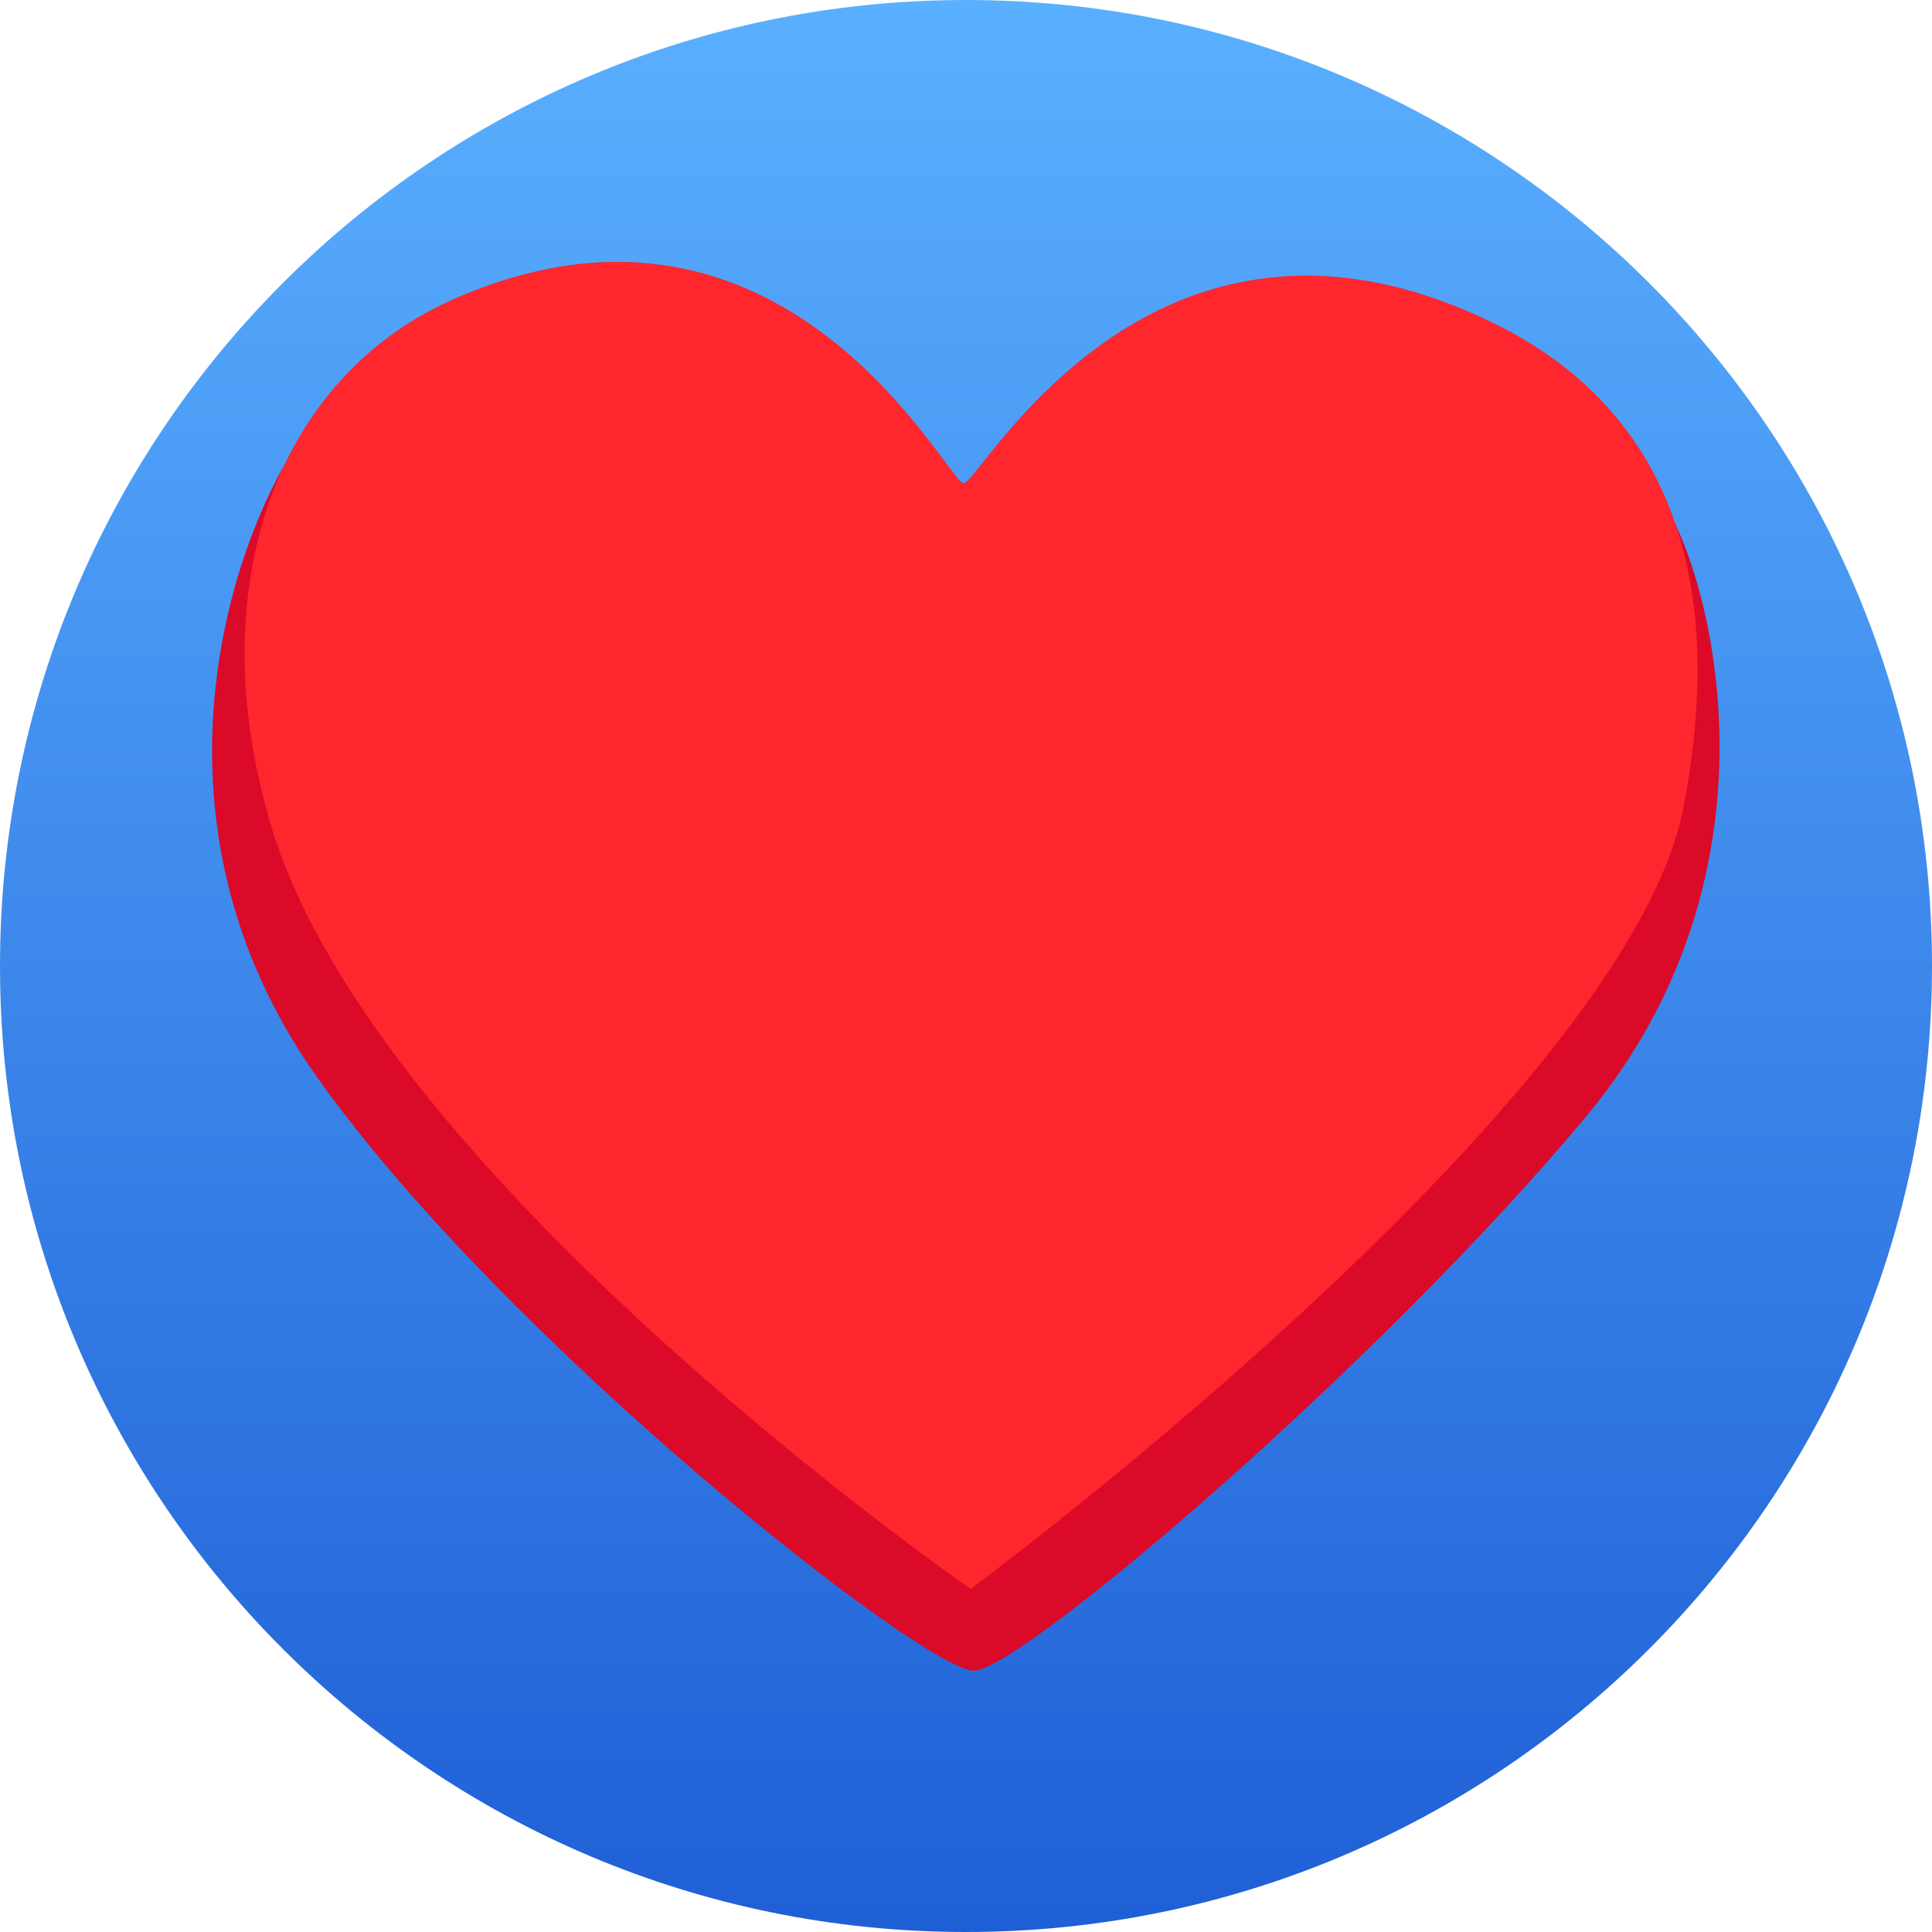
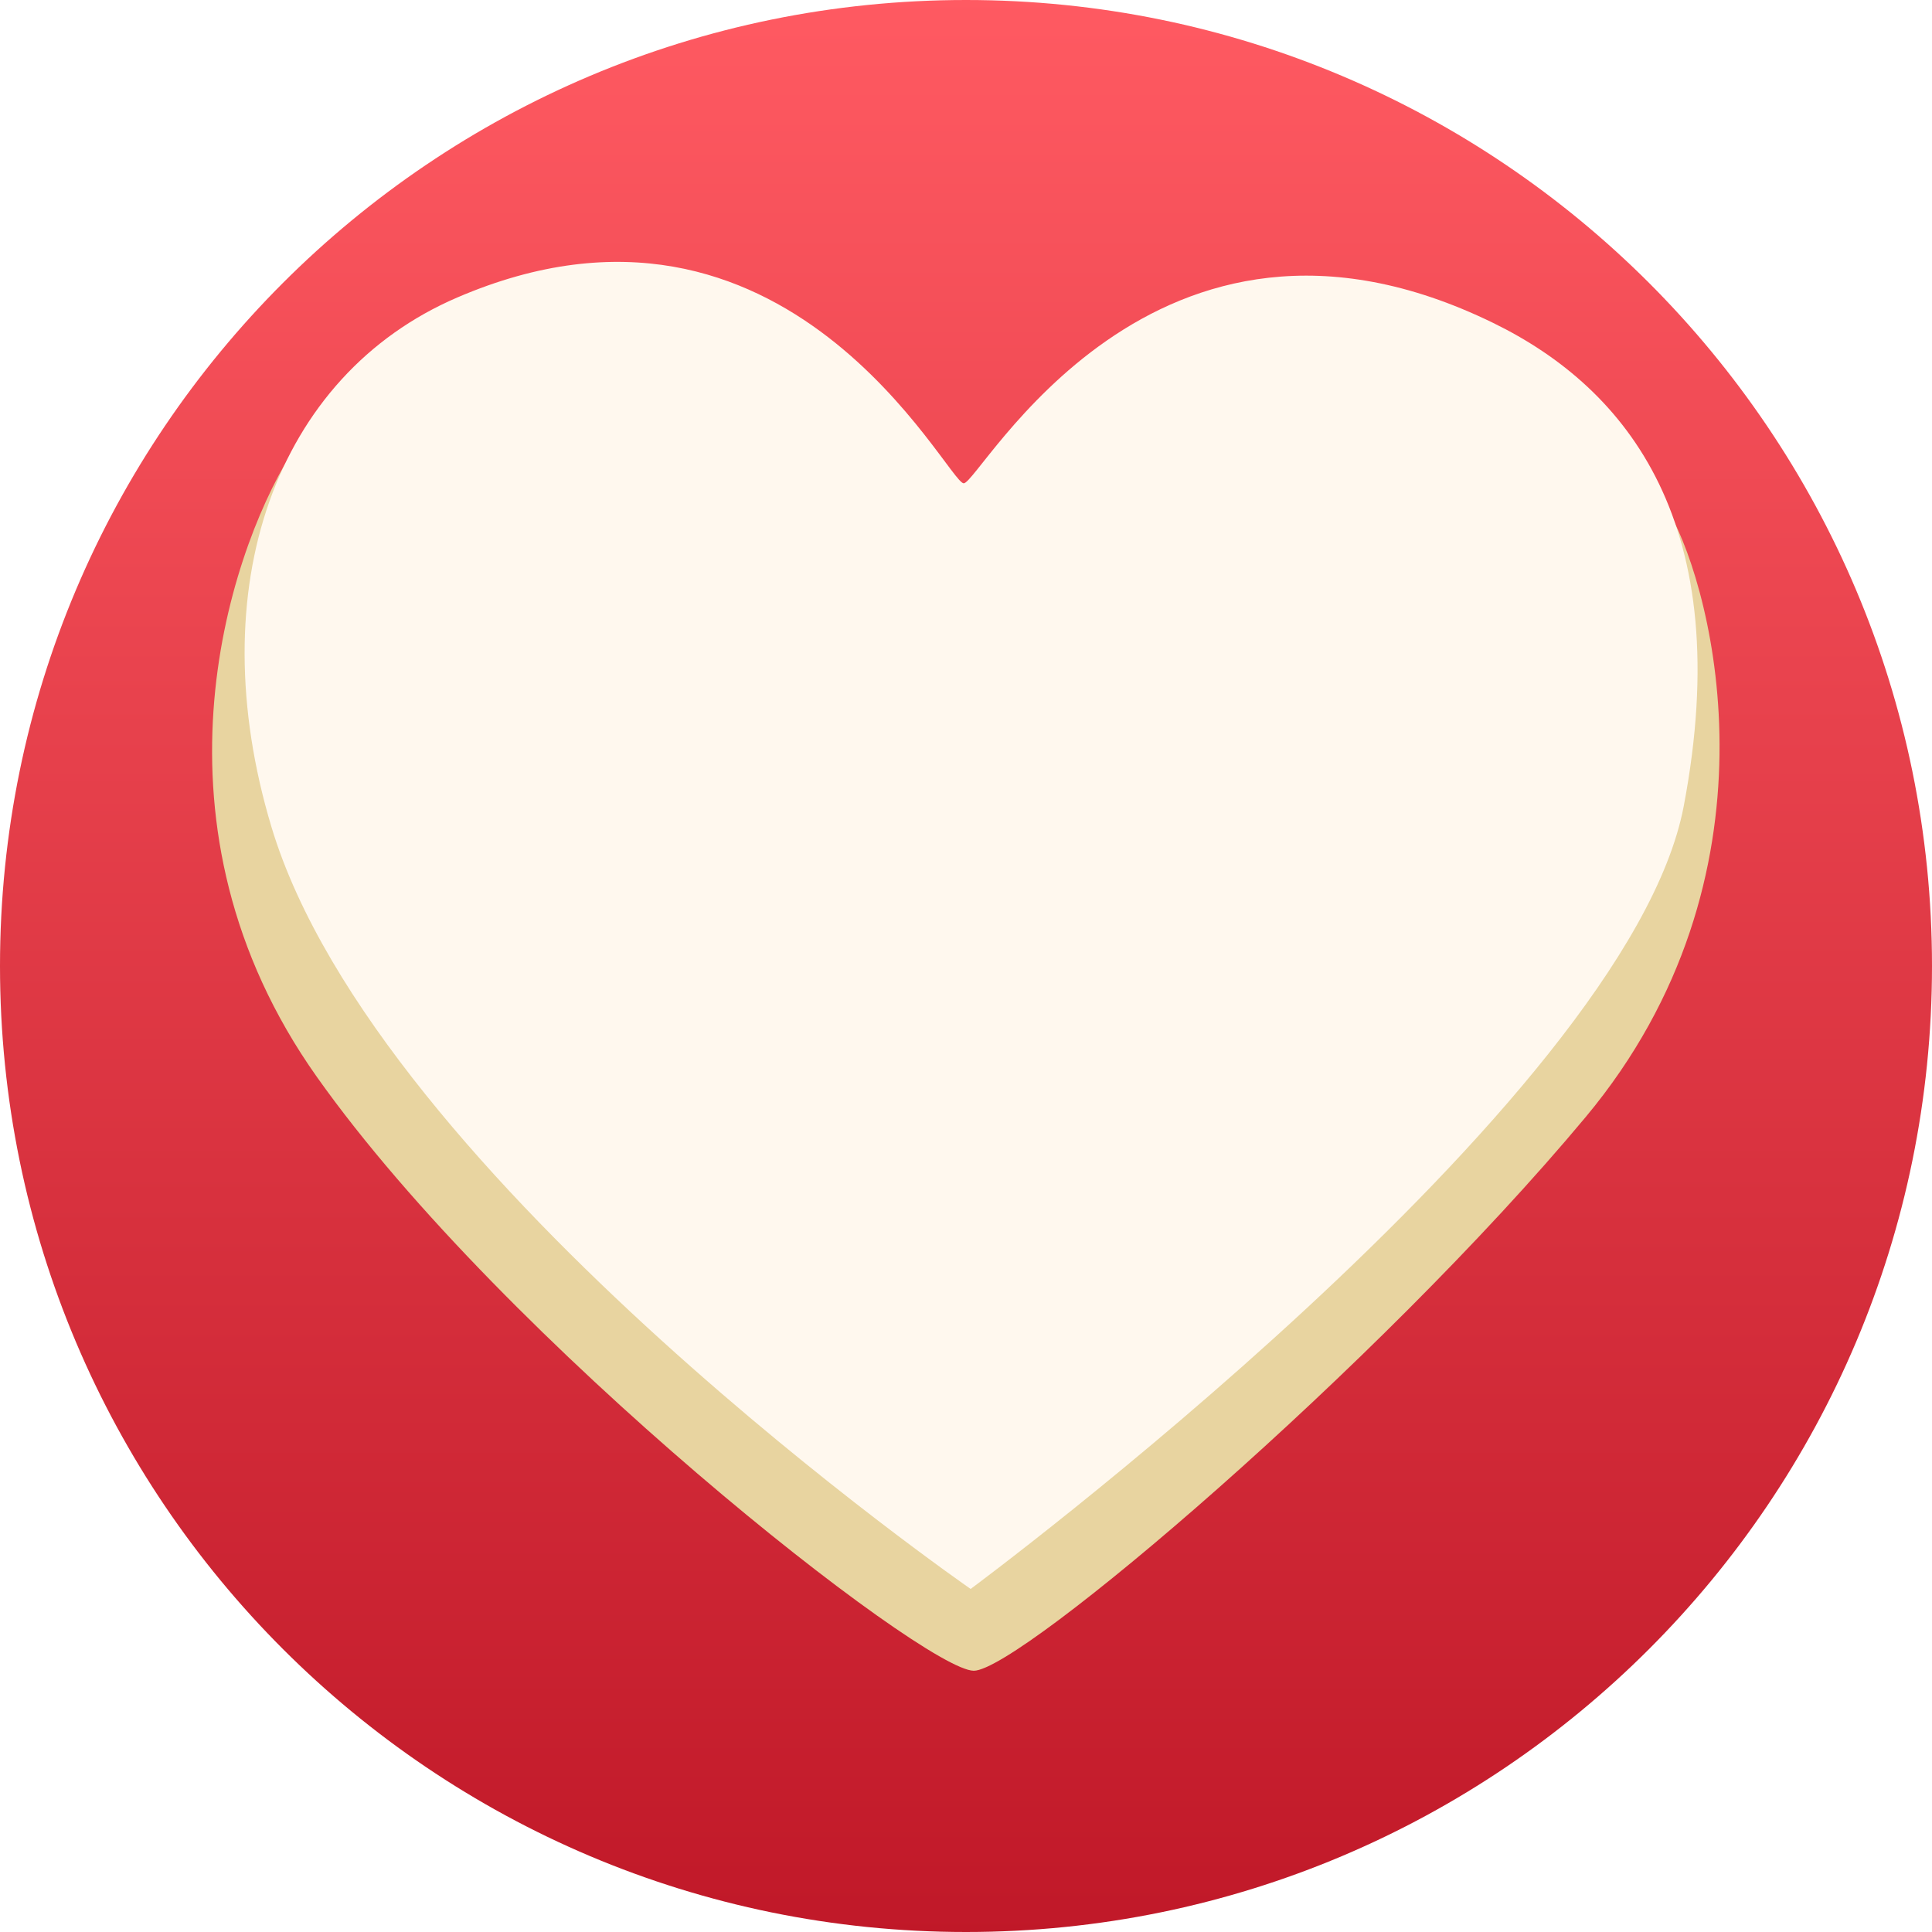
<svg xmlns="http://www.w3.org/2000/svg" viewBox="0 0 128 128" width="128" height="128">
  <defs>
    <linearGradient id="heart-bg" x1="0" y1="0" x2="0" y2="1">
-       <stop offset="0" stop-color="#5AB0FF" />
-       <stop offset="1" stop-color="#1F5FD6" />
+       <stop offset="0" stop-color="#FF5A62" />
+       <stop offset="1" stop-color="#C01828" />
    </linearGradient>
  </defs>
  <circle cx="64" cy="64" r="64" fill="url(#heart-bg)" />
  <svg x="10.57" y="10.20" width="106.56" height="106.56" viewBox="0 0 128 128">
-     <path style="fill:#DB0A28;" d="M64.8,120.71c3.68,0,32.11-24.18,48.7-44.07c15.96-19.14,10.2-41.74,6.69-48.03  c-4.15-7.43-56.94,17.01-56.94,17.01S14.07,17.99,10.39,23.99C5.4,32.13-1.59,53.54,12.52,73.45C27.5,94.6,60.85,120.71,64.8,120.71  z" />
-     <path style="fill:#FF262E;" d="M64.55,114.2c0,0,52.26-38.68,56.75-62.3c4.25-22.37-4.45-33.22-15.16-38.45  C78.99,0.19,65.29,26.21,64,26.21S49.95,0.14,23.7,11.42C9.24,17.63,3.18,34.53,8.91,53.57C17.32,81.51,64.55,114.2,64.55,114.2z" />
+     <path style="fill:#E8D4A0;" d="M64.8,120.71c3.68,0,32.11-24.18,48.7-44.07c15.96-19.14,10.2-41.74,6.69-48.03  c-4.15-7.43-56.94,17.01-56.94,17.01S14.07,17.99,10.39,23.99C5.4,32.13-1.59,53.54,12.52,73.45C27.5,94.6,60.85,120.71,64.8,120.71  z" />
+     <path style="fill:#FFF8EE;" d="M64.55,114.2c0,0,52.26-38.68,56.75-62.3c4.25-22.37-4.45-33.22-15.16-38.45  C78.99,0.19,65.29,26.21,64,26.21S49.95,0.14,23.7,11.42C9.24,17.63,3.18,34.53,8.91,53.57C17.32,81.51,64.55,114.2,64.55,114.2z" />
  </svg>
</svg>
